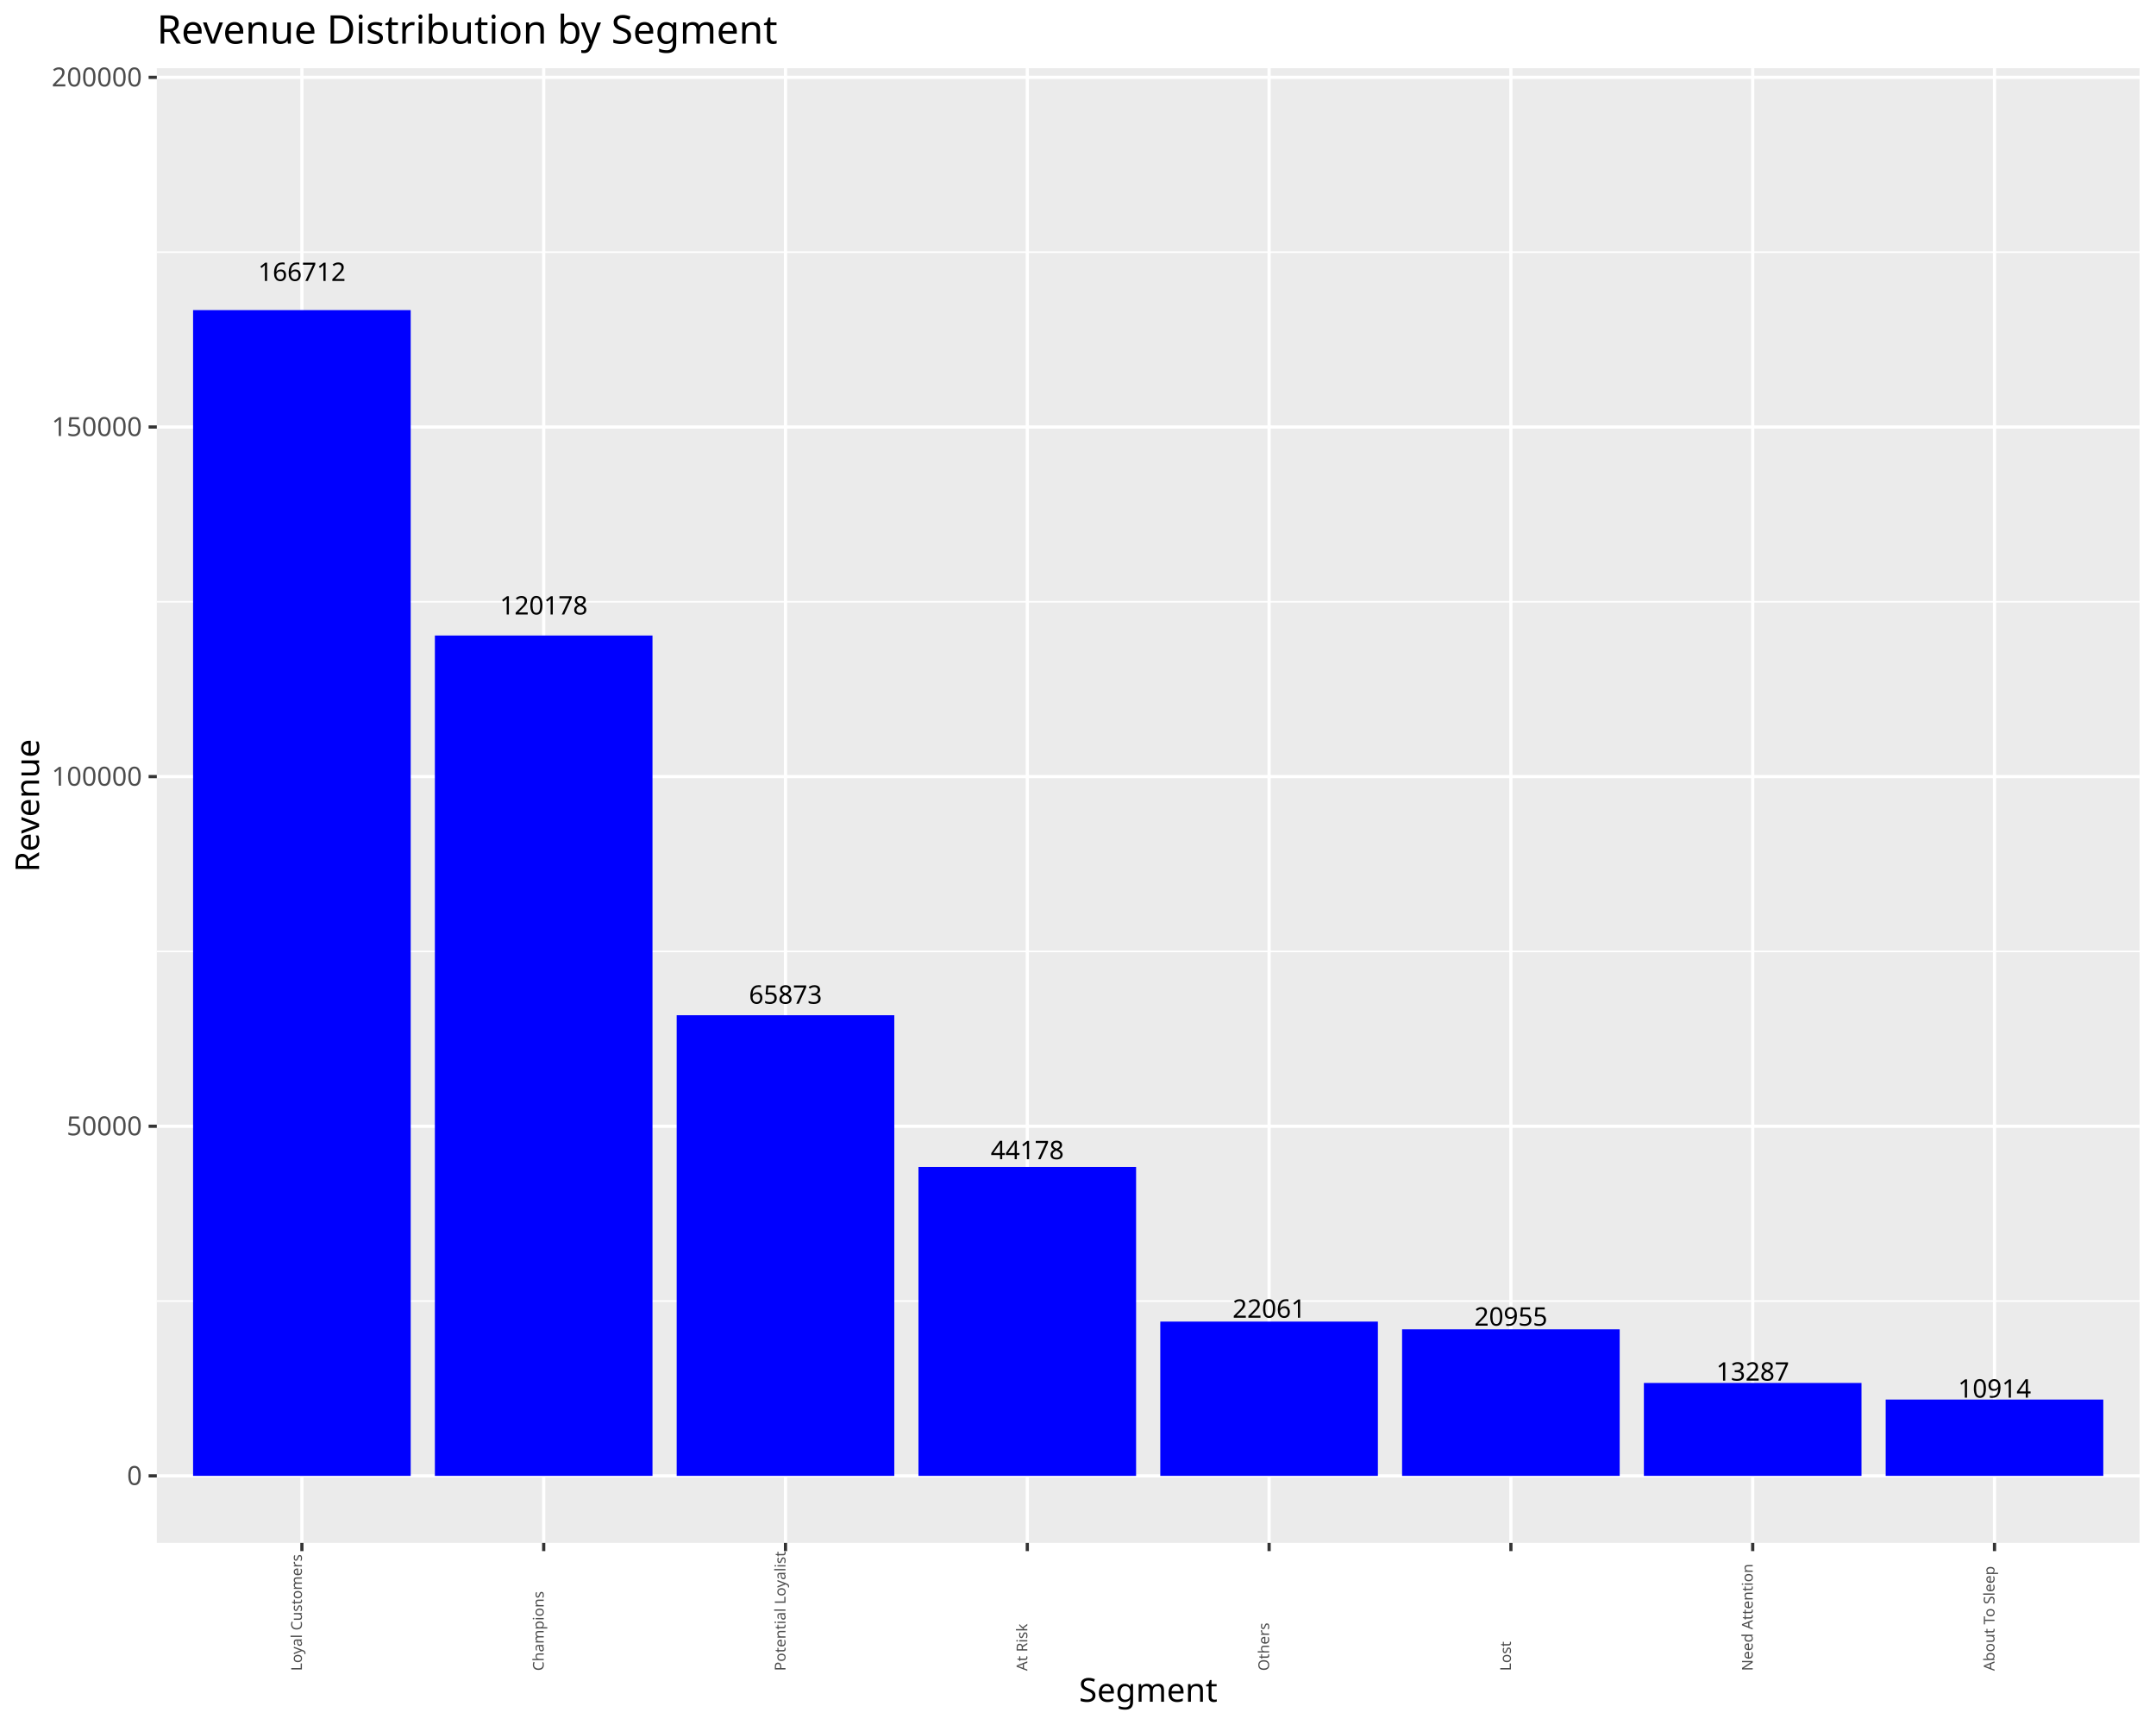
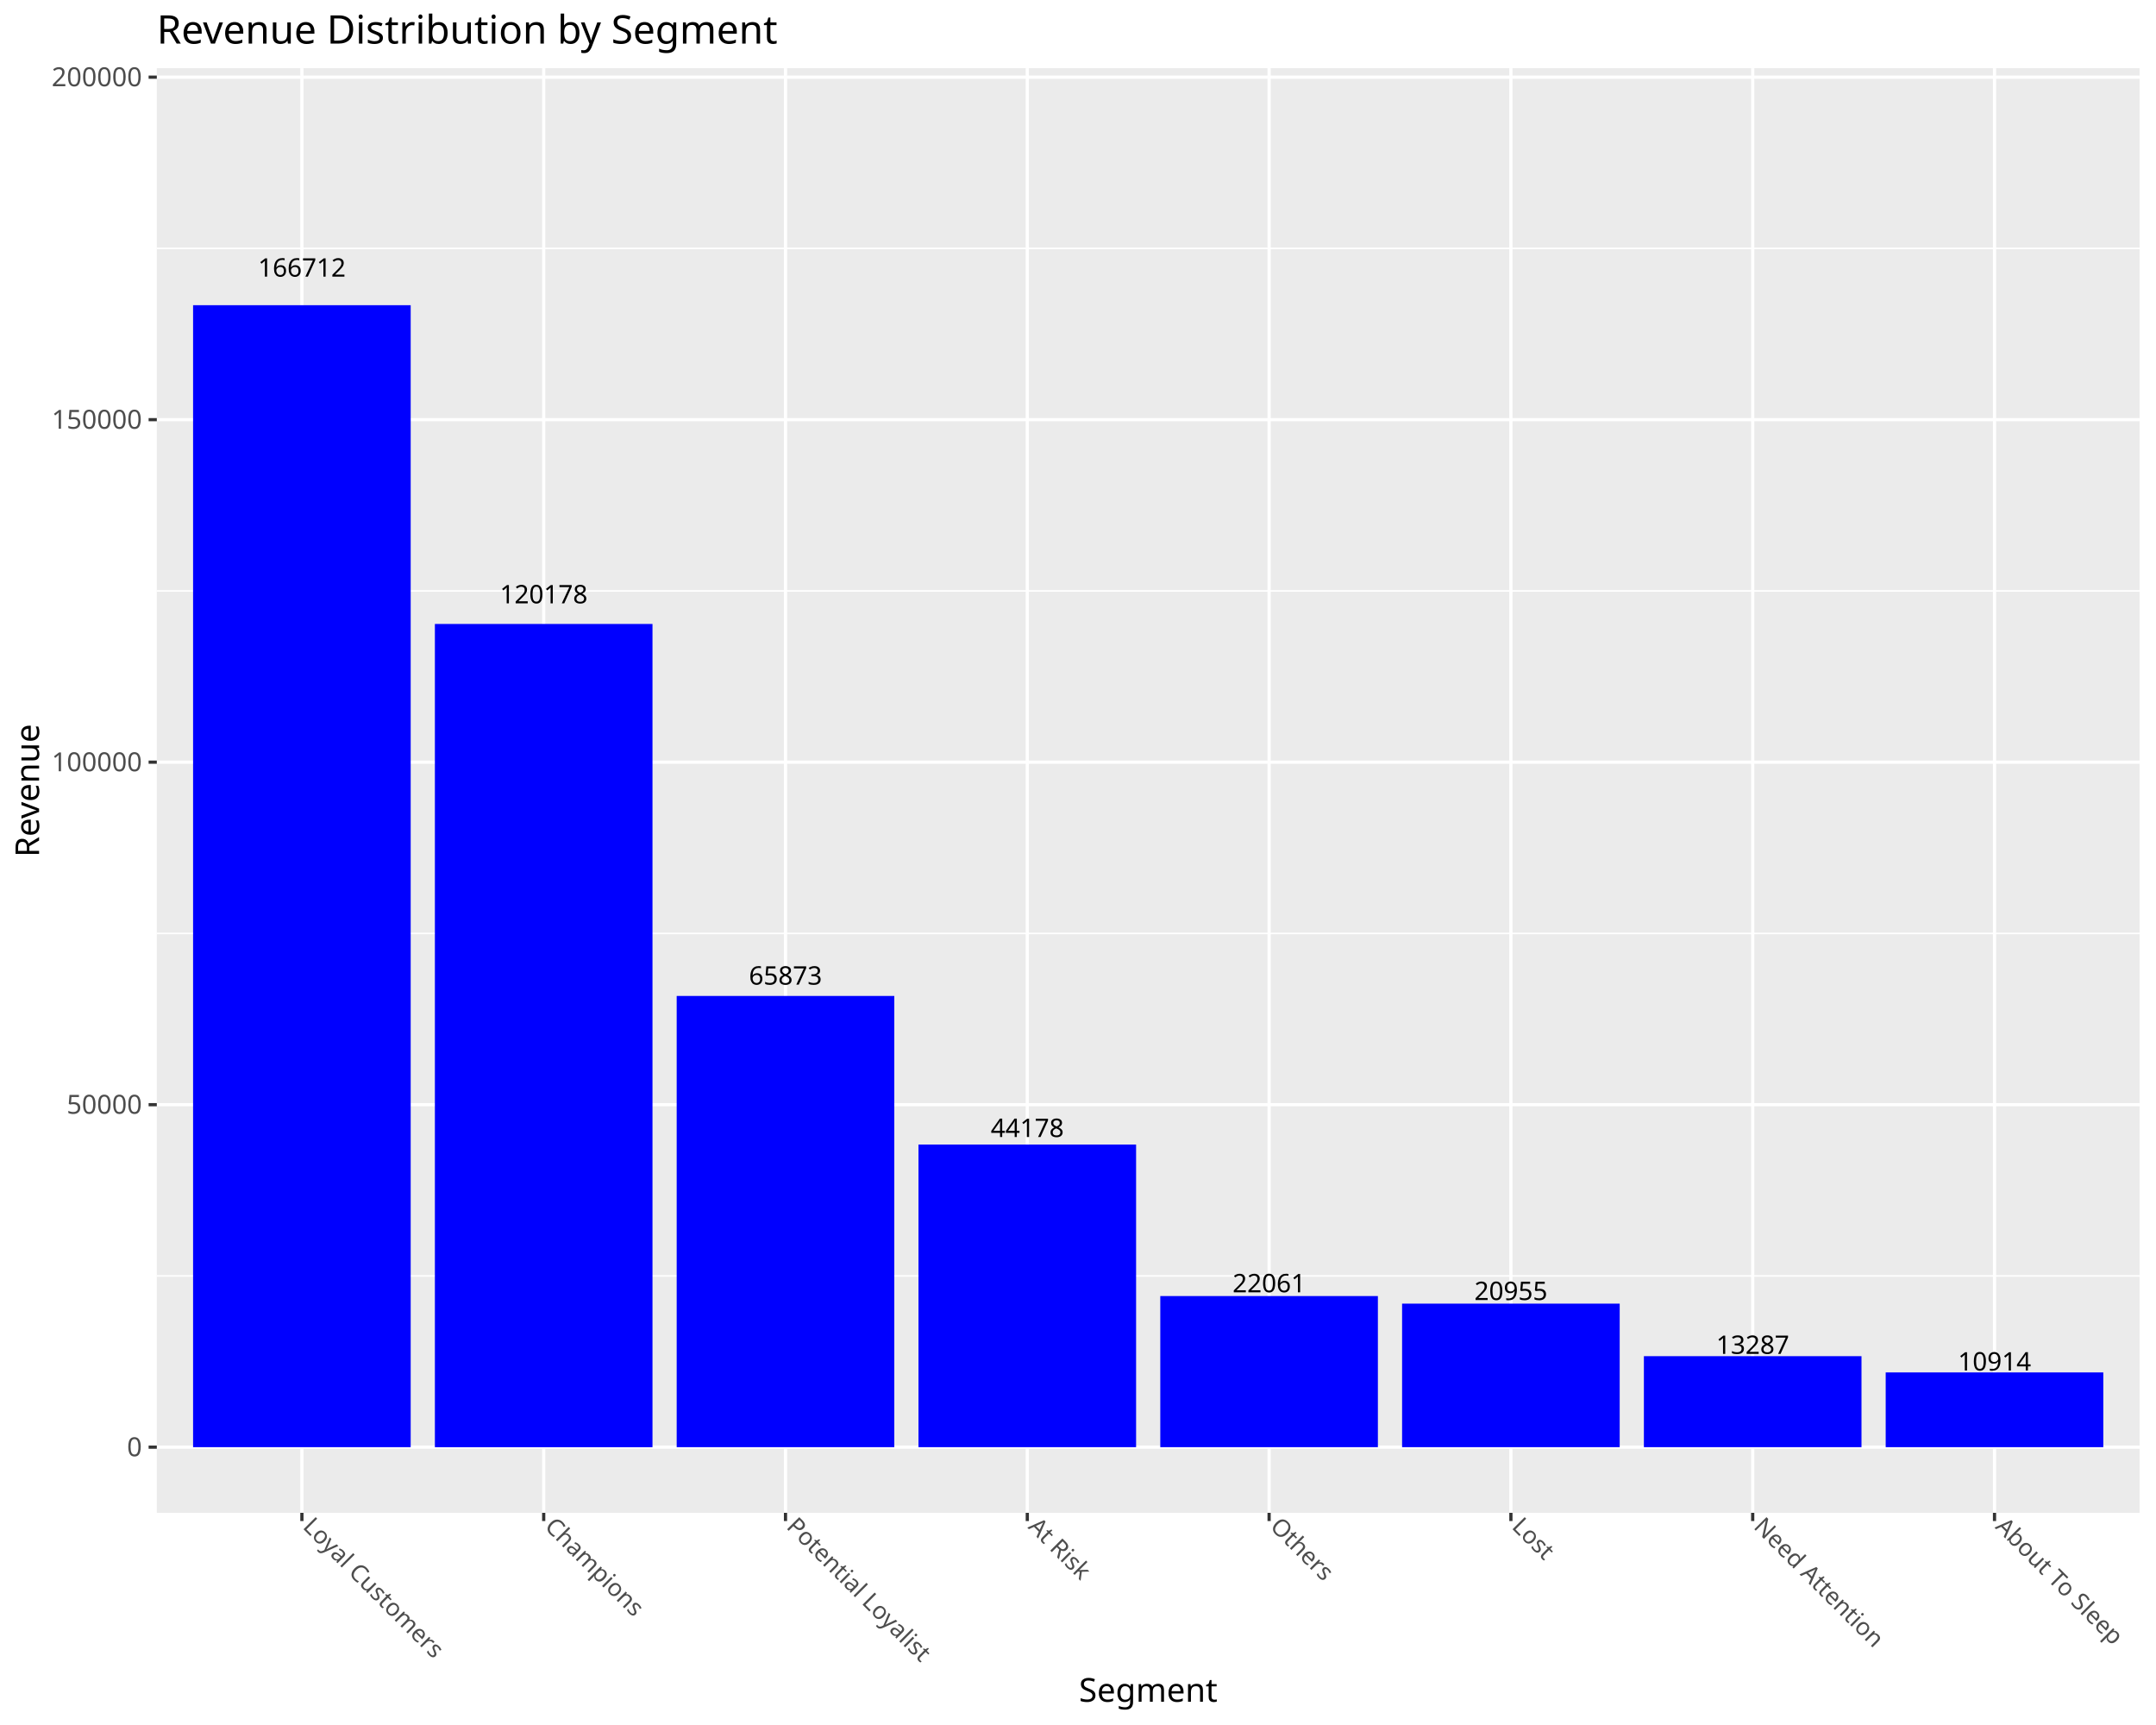
<svg xmlns="http://www.w3.org/2000/svg" class="svglite" data-engine-version="2.0" width="720.00pt" height="576.00pt" viewBox="0 0 720.00 576.00">
  <defs>
    <style type="text/css">
    .svglite line, .svglite polyline, .svglite polygon, .svglite path, .svglite rect, .svglite circle {
      fill: none;
      stroke: #000000;
      stroke-linecap: round;
      stroke-linejoin: round;
      stroke-miterlimit: 10.00;
    }
  </style>
  </defs>
  <rect width="100%" height="100%" style="stroke: none; fill: #FFFFFF;" />
  <defs>
    <clipPath id="cpMC4wMHw3MjAuMDB8MC4wMHw1NzYuMDA=">
      <rect x="0.00" y="0.00" width="720.00" height="576.00" />
    </clipPath>
  </defs>
  <g clip-path="url(#cpMC4wMHw3MjAuMDB8MC4wMHw1NzYuMDA=)">
    <rect x="0.00" y="0.00" width="720.00" height="576.00" style="stroke-width: 1.07; stroke: #FFFFFF; fill: #FFFFFF;" />
  </g>
  <defs>
-     <clipPath id="cpNTIuMzd8NzE0LjUyfDIyLjc4fDUxNS4xOQ==">
-       <rect x="52.37" y="22.78" width="662.15" height="492.41" />
+     <clipPath id="cpNTIuMzd8NzE0LjUyfDIyLjc4fDUwNS4xNg==">
+       <rect x="52.37" y="22.78" width="662.15" height="482.38" />
    </clipPath>
  </defs>
-   <g clip-path="url(#cpNTIuMzd8NzE0LjUyfDIyLjc4fDUxNS4xOQ==)">
-     <rect x="52.37" y="22.78" width="662.15" height="492.41" style="stroke-width: 1.07; stroke: none; fill: #EBEBEB;" />
-     <polyline points="52.37,434.44 714.52,434.44 " style="stroke-width: 0.53; stroke: #FFFFFF; stroke-linecap: butt;" />
-     <polyline points="52.37,317.69 714.52,317.69 " style="stroke-width: 0.53; stroke: #FFFFFF; stroke-linecap: butt;" />
-     <polyline points="52.37,200.95 714.52,200.95 " style="stroke-width: 0.53; stroke: #FFFFFF; stroke-linecap: butt;" />
-     <polyline points="52.37,84.20 714.52,84.20 " style="stroke-width: 0.53; stroke: #FFFFFF; stroke-linecap: butt;" />
-     <polyline points="52.37,492.81 714.52,492.81 " style="stroke-width: 1.07; stroke: #FFFFFF; stroke-linecap: butt;" />
-     <polyline points="52.37,376.07 714.52,376.07 " style="stroke-width: 1.07; stroke: #FFFFFF; stroke-linecap: butt;" />
-     <polyline points="52.37,259.32 714.52,259.32 " style="stroke-width: 1.07; stroke: #FFFFFF; stroke-linecap: butt;" />
-     <polyline points="52.37,142.58 714.52,142.58 " style="stroke-width: 1.07; stroke: #FFFFFF; stroke-linecap: butt;" />
-     <polyline points="52.37,25.83 714.52,25.83 " style="stroke-width: 1.07; stroke: #FFFFFF; stroke-linecap: butt;" />
-     <polyline points="100.82,515.19 100.82,22.78 " style="stroke-width: 1.07; stroke: #FFFFFF; stroke-linecap: butt;" />
-     <polyline points="181.57,515.19 181.57,22.78 " style="stroke-width: 1.07; stroke: #FFFFFF; stroke-linecap: butt;" />
-     <polyline points="262.32,515.19 262.32,22.78 " style="stroke-width: 1.07; stroke: #FFFFFF; stroke-linecap: butt;" />
-     <polyline points="343.07,515.19 343.07,22.78 " style="stroke-width: 1.07; stroke: #FFFFFF; stroke-linecap: butt;" />
-     <polyline points="423.82,515.19 423.82,22.78 " style="stroke-width: 1.07; stroke: #FFFFFF; stroke-linecap: butt;" />
-     <polyline points="504.57,515.19 504.57,22.78 " style="stroke-width: 1.07; stroke: #FFFFFF; stroke-linecap: butt;" />
-     <polyline points="585.32,515.19 585.32,22.78 " style="stroke-width: 1.07; stroke: #FFFFFF; stroke-linecap: butt;" />
-     <polyline points="666.07,515.19 666.07,22.78 " style="stroke-width: 1.07; stroke: #FFFFFF; stroke-linecap: butt;" />
-     <rect x="64.48" y="103.55" width="72.67" height="389.26" style="stroke-width: 1.07; stroke: none; stroke-linecap: butt; stroke-linejoin: miter; fill: #0000FF;" />
-     <rect x="306.73" y="389.66" width="72.67" height="103.15" style="stroke-width: 1.07; stroke: none; stroke-linecap: butt; stroke-linejoin: miter; fill: #0000FF;" />
-     <rect x="145.23" y="212.21" width="72.67" height="280.60" style="stroke-width: 1.07; stroke: none; stroke-linecap: butt; stroke-linejoin: miter; fill: #0000FF;" />
-     <rect x="548.98" y="461.79" width="72.67" height="31.02" style="stroke-width: 1.07; stroke: none; stroke-linecap: butt; stroke-linejoin: miter; fill: #0000FF;" />
-     <rect x="468.23" y="443.88" width="72.67" height="48.93" style="stroke-width: 1.07; stroke: none; stroke-linecap: butt; stroke-linejoin: miter; fill: #0000FF;" />
-     <rect x="225.98" y="339.00" width="72.67" height="153.81" style="stroke-width: 1.07; stroke: none; stroke-linecap: butt; stroke-linejoin: miter; fill: #0000FF;" />
-     <rect x="629.73" y="467.33" width="72.67" height="25.48" style="stroke-width: 1.07; stroke: none; stroke-linecap: butt; stroke-linejoin: miter; fill: #0000FF;" />
-     <rect x="387.48" y="441.30" width="72.67" height="51.51" style="stroke-width: 1.07; stroke: none; stroke-linecap: butt; stroke-linejoin: miter; fill: #0000FF;" />
-     <text x="100.82" y="93.82" text-anchor="middle" style="font-size: 8.54px; font-family: sans;" textLength="28.49px" lengthAdjust="spacingAndGlyphs">166712</text>
-     <text x="343.07" y="387.08" text-anchor="middle" style="font-size: 8.54px; font-family: sans;" textLength="23.74px" lengthAdjust="spacingAndGlyphs">44178</text>
-     <text x="181.57" y="205.19" text-anchor="middle" style="font-size: 8.54px; font-family: sans;" textLength="28.49px" lengthAdjust="spacingAndGlyphs">120178</text>
-     <text x="585.32" y="461.01" text-anchor="middle" style="font-size: 8.54px; font-family: sans;" textLength="23.74px" lengthAdjust="spacingAndGlyphs">13287</text>
-     <text x="504.57" y="442.66" text-anchor="middle" style="font-size: 8.54px; font-family: sans;" textLength="23.74px" lengthAdjust="spacingAndGlyphs">20955</text>
-     <text x="262.32" y="335.16" text-anchor="middle" style="font-size: 8.54px; font-family: sans;" textLength="23.74px" lengthAdjust="spacingAndGlyphs">65873</text>
-     <text x="666.07" y="466.69" text-anchor="middle" style="font-size: 8.54px; font-family: sans;" textLength="23.74px" lengthAdjust="spacingAndGlyphs">10914</text>
-     <text x="423.82" y="440.01" text-anchor="middle" style="font-size: 8.54px; font-family: sans;" textLength="23.74px" lengthAdjust="spacingAndGlyphs">22061</text>
+   <g clip-path="url(#cpNTIuMzd8NzE0LjUyfDIyLjc4fDUwNS4xNg==)">
+     <rect x="52.37" y="22.78" width="662.15" height="482.38" style="stroke-width: 1.07; stroke: none; fill: #EBEBEB;" />
+     <polyline points="52.37,426.05 714.52,426.05 " style="stroke-width: 0.53; stroke: #FFFFFF; stroke-linecap: butt;" />
+     <polyline points="52.37,311.68 714.52,311.68 " style="stroke-width: 0.53; stroke: #FFFFFF; stroke-linecap: butt;" />
+     <polyline points="52.37,197.32 714.52,197.32 " style="stroke-width: 0.53; stroke: #FFFFFF; stroke-linecap: butt;" />
+     <polyline points="52.37,82.95 714.52,82.95 " style="stroke-width: 0.53; stroke: #FFFFFF; stroke-linecap: butt;" />
+     <polyline points="52.37,483.23 714.52,483.23 " style="stroke-width: 1.07; stroke: #FFFFFF; stroke-linecap: butt;" />
+     <polyline points="52.37,368.87 714.52,368.87 " style="stroke-width: 1.07; stroke: #FFFFFF; stroke-linecap: butt;" />
+     <polyline points="52.37,254.50 714.52,254.50 " style="stroke-width: 1.07; stroke: #FFFFFF; stroke-linecap: butt;" />
+     <polyline points="52.37,140.13 714.52,140.13 " style="stroke-width: 1.07; stroke: #FFFFFF; stroke-linecap: butt;" />
+     <polyline points="52.37,25.77 714.52,25.77 " style="stroke-width: 1.07; stroke: #FFFFFF; stroke-linecap: butt;" />
+     <polyline points="100.82,505.16 100.82,22.78 " style="stroke-width: 1.07; stroke: #FFFFFF; stroke-linecap: butt;" />
+     <polyline points="181.57,505.16 181.57,22.78 " style="stroke-width: 1.07; stroke: #FFFFFF; stroke-linecap: butt;" />
+     <polyline points="262.32,505.16 262.32,22.78 " style="stroke-width: 1.07; stroke: #FFFFFF; stroke-linecap: butt;" />
+     <polyline points="343.07,505.16 343.07,22.78 " style="stroke-width: 1.07; stroke: #FFFFFF; stroke-linecap: butt;" />
+     <polyline points="423.82,505.16 423.82,22.78 " style="stroke-width: 1.07; stroke: #FFFFFF; stroke-linecap: butt;" />
+     <polyline points="504.57,505.16 504.57,22.78 " style="stroke-width: 1.07; stroke: #FFFFFF; stroke-linecap: butt;" />
+     <polyline points="585.32,505.16 585.32,22.78 " style="stroke-width: 1.07; stroke: #FFFFFF; stroke-linecap: butt;" />
+     <polyline points="666.07,505.16 666.07,22.78 " style="stroke-width: 1.07; stroke: #FFFFFF; stroke-linecap: butt;" />
+     <rect x="64.48" y="101.91" width="72.67" height="381.32" style="stroke-width: 1.07; stroke: none; stroke-linecap: butt; stroke-linejoin: miter; fill: #0000FF;" />
+     <rect x="306.73" y="382.18" width="72.67" height="101.05" style="stroke-width: 1.07; stroke: none; stroke-linecap: butt; stroke-linejoin: miter; fill: #0000FF;" />
+     <rect x="145.23" y="208.35" width="72.67" height="274.89" style="stroke-width: 1.07; stroke: none; stroke-linecap: butt; stroke-linejoin: miter; fill: #0000FF;" />
+     <rect x="548.98" y="452.84" width="72.67" height="30.39" style="stroke-width: 1.07; stroke: none; stroke-linecap: butt; stroke-linejoin: miter; fill: #0000FF;" />
+     <rect x="468.23" y="435.30" width="72.67" height="47.93" style="stroke-width: 1.07; stroke: none; stroke-linecap: butt; stroke-linejoin: miter; fill: #0000FF;" />
+     <rect x="225.98" y="332.56" width="72.67" height="150.67" style="stroke-width: 1.07; stroke: none; stroke-linecap: butt; stroke-linejoin: miter; fill: #0000FF;" />
+     <rect x="629.73" y="458.27" width="72.67" height="24.96" style="stroke-width: 1.07; stroke: none; stroke-linecap: butt; stroke-linejoin: miter; fill: #0000FF;" />
+     <rect x="387.48" y="432.77" width="72.67" height="50.46" style="stroke-width: 1.07; stroke: none; stroke-linecap: butt; stroke-linejoin: miter; fill: #0000FF;" />
+     <text x="100.82" y="92.38" text-anchor="middle" style="font-size: 8.54px; font-family: sans;" textLength="28.49px" lengthAdjust="spacingAndGlyphs">166712</text>
+     <text x="343.07" y="379.66" text-anchor="middle" style="font-size: 8.54px; font-family: sans;" textLength="23.74px" lengthAdjust="spacingAndGlyphs">44178</text>
+     <text x="181.57" y="201.47" text-anchor="middle" style="font-size: 8.54px; font-family: sans;" textLength="28.49px" lengthAdjust="spacingAndGlyphs">120178</text>
+     <text x="585.32" y="452.08" text-anchor="middle" style="font-size: 8.54px; font-family: sans;" textLength="23.74px" lengthAdjust="spacingAndGlyphs">13287</text>
+     <text x="504.57" y="434.10" text-anchor="middle" style="font-size: 8.54px; font-family: sans;" textLength="23.74px" lengthAdjust="spacingAndGlyphs">20955</text>
+     <text x="262.32" y="328.79" text-anchor="middle" style="font-size: 8.54px; font-family: sans;" textLength="23.74px" lengthAdjust="spacingAndGlyphs">65873</text>
+     <text x="666.07" y="457.64" text-anchor="middle" style="font-size: 8.54px; font-family: sans;" textLength="23.74px" lengthAdjust="spacingAndGlyphs">10914</text>
+     <text x="423.82" y="431.51" text-anchor="middle" style="font-size: 8.54px; font-family: sans;" textLength="23.74px" lengthAdjust="spacingAndGlyphs">22061</text>
  </g>
  <g clip-path="url(#cpMC4wMHw3MjAuMDB8MC4wMHw1NzYuMDA=)">
-     <text x="47.44" y="495.84" text-anchor="end" style="font-size: 8.80px; fill: #4D4D4D; font-family: sans;" textLength="4.89px" lengthAdjust="spacingAndGlyphs">0</text>
-     <text x="47.44" y="379.09" text-anchor="end" style="font-size: 8.80px; fill: #4D4D4D; font-family: sans;" textLength="24.47px" lengthAdjust="spacingAndGlyphs">50000</text>
-     <text x="47.44" y="262.35" text-anchor="end" style="font-size: 8.80px; fill: #4D4D4D; font-family: sans;" textLength="29.37px" lengthAdjust="spacingAndGlyphs">100000</text>
-     <text x="47.44" y="145.60" text-anchor="end" style="font-size: 8.80px; fill: #4D4D4D; font-family: sans;" textLength="29.37px" lengthAdjust="spacingAndGlyphs">150000</text>
-     <text x="47.44" y="28.86" text-anchor="end" style="font-size: 8.80px; fill: #4D4D4D; font-family: sans;" textLength="29.37px" lengthAdjust="spacingAndGlyphs">200000</text>
-     <polyline points="49.63,492.81 52.37,492.81 " style="stroke-width: 1.07; stroke: #333333; stroke-linecap: butt;" />
-     <polyline points="49.63,376.07 52.37,376.07 " style="stroke-width: 1.07; stroke: #333333; stroke-linecap: butt;" />
-     <polyline points="49.63,259.32 52.37,259.32 " style="stroke-width: 1.07; stroke: #333333; stroke-linecap: butt;" />
-     <polyline points="49.63,142.58 52.37,142.58 " style="stroke-width: 1.07; stroke: #333333; stroke-linecap: butt;" />
-     <polyline points="49.63,25.83 52.37,25.83 " style="stroke-width: 1.07; stroke: #333333; stroke-linecap: butt;" />
-     <polyline points="100.82,517.93 100.82,515.19 " style="stroke-width: 1.07; stroke: #333333; stroke-linecap: butt;" />
-     <polyline points="181.57,517.93 181.57,515.19 " style="stroke-width: 1.07; stroke: #333333; stroke-linecap: butt;" />
-     <polyline points="262.32,517.93 262.32,515.19 " style="stroke-width: 1.07; stroke: #333333; stroke-linecap: butt;" />
-     <polyline points="343.07,517.93 343.07,515.19 " style="stroke-width: 1.07; stroke: #333333; stroke-linecap: butt;" />
-     <polyline points="423.82,517.93 423.82,515.19 " style="stroke-width: 1.07; stroke: #333333; stroke-linecap: butt;" />
-     <polyline points="504.57,517.93 504.57,515.19 " style="stroke-width: 1.07; stroke: #333333; stroke-linecap: butt;" />
-     <polyline points="585.32,517.93 585.32,515.19 " style="stroke-width: 1.07; stroke: #333333; stroke-linecap: butt;" />
-     <polyline points="666.07,517.93 666.07,515.19 " style="stroke-width: 1.07; stroke: #333333; stroke-linecap: butt;" />
-     <text transform="translate(100.82,557.93) rotate(-90)" style="font-size: 5.00px; fill: #4D4D4D; font-family: sans;" textLength="37.52px" lengthAdjust="spacingAndGlyphs">Loyal Customers</text>
-     <text transform="translate(181.57,557.93) rotate(-90)" style="font-size: 5.00px; fill: #4D4D4D; font-family: sans;" textLength="25.30px" lengthAdjust="spacingAndGlyphs">Champions</text>
-     <text transform="translate(262.32,557.93) rotate(-90)" style="font-size: 5.00px; fill: #4D4D4D; font-family: sans;" textLength="37.80px" lengthAdjust="spacingAndGlyphs">Potential Loyalist</text>
-     <text transform="translate(343.07,557.93) rotate(-90)" style="font-size: 5.00px; fill: #4D4D4D; font-family: sans;" textLength="15.84px" lengthAdjust="spacingAndGlyphs">At Risk</text>
-     <text transform="translate(423.82,557.93) rotate(-90)" style="font-size: 5.00px; fill: #4D4D4D; font-family: sans;" textLength="15.01px" lengthAdjust="spacingAndGlyphs">Others</text>
-     <text transform="translate(504.57,557.93) rotate(-90)" style="font-size: 5.00px; fill: #4D4D4D; font-family: sans;" textLength="9.45px" lengthAdjust="spacingAndGlyphs">Lost</text>
-     <text transform="translate(585.32,557.93) rotate(-90)" style="font-size: 5.00px; fill: #4D4D4D; font-family: sans;" textLength="33.08px" lengthAdjust="spacingAndGlyphs">Need Attention</text>
-     <text transform="translate(666.07,557.93) rotate(-90)" style="font-size: 5.00px; fill: #4D4D4D; font-family: sans;" textLength="34.47px" lengthAdjust="spacingAndGlyphs">About To Sleep</text>
+     <text x="47.44" y="486.26" text-anchor="end" style="font-size: 8.80px; fill: #4D4D4D; font-family: sans;" textLength="4.89px" lengthAdjust="spacingAndGlyphs">0</text>
+     <text x="47.44" y="371.89" text-anchor="end" style="font-size: 8.80px; fill: #4D4D4D; font-family: sans;" textLength="24.47px" lengthAdjust="spacingAndGlyphs">50000</text>
+     <text x="47.44" y="257.53" text-anchor="end" style="font-size: 8.80px; fill: #4D4D4D; font-family: sans;" textLength="29.37px" lengthAdjust="spacingAndGlyphs">100000</text>
+     <text x="47.44" y="143.16" text-anchor="end" style="font-size: 8.80px; fill: #4D4D4D; font-family: sans;" textLength="29.37px" lengthAdjust="spacingAndGlyphs">150000</text>
+     <text x="47.44" y="28.80" text-anchor="end" style="font-size: 8.80px; fill: #4D4D4D; font-family: sans;" textLength="29.37px" lengthAdjust="spacingAndGlyphs">200000</text>
+     <polyline points="49.63,483.23 52.37,483.23 " style="stroke-width: 1.07; stroke: #333333; stroke-linecap: butt;" />
+     <polyline points="49.63,368.87 52.37,368.87 " style="stroke-width: 1.07; stroke: #333333; stroke-linecap: butt;" />
+     <polyline points="49.63,254.50 52.37,254.50 " style="stroke-width: 1.07; stroke: #333333; stroke-linecap: butt;" />
+     <polyline points="49.63,140.13 52.37,140.13 " style="stroke-width: 1.07; stroke: #333333; stroke-linecap: butt;" />
+     <polyline points="49.63,25.77 52.37,25.77 " style="stroke-width: 1.07; stroke: #333333; stroke-linecap: butt;" />
+     <polyline points="100.82,507.90 100.82,505.16 " style="stroke-width: 1.07; stroke: #333333; stroke-linecap: butt;" />
+     <polyline points="181.57,507.90 181.57,505.16 " style="stroke-width: 1.07; stroke: #333333; stroke-linecap: butt;" />
+     <polyline points="262.32,507.90 262.32,505.16 " style="stroke-width: 1.07; stroke: #333333; stroke-linecap: butt;" />
+     <polyline points="343.07,507.90 343.07,505.16 " style="stroke-width: 1.07; stroke: #333333; stroke-linecap: butt;" />
+     <polyline points="423.82,507.90 423.82,505.16 " style="stroke-width: 1.07; stroke: #333333; stroke-linecap: butt;" />
+     <polyline points="504.57,507.90 504.57,505.16 " style="stroke-width: 1.07; stroke: #333333; stroke-linecap: butt;" />
+     <polyline points="585.32,507.90 585.32,505.16 " style="stroke-width: 1.07; stroke: #333333; stroke-linecap: butt;" />
+     <polyline points="666.07,507.90 666.07,505.16 " style="stroke-width: 1.07; stroke: #333333; stroke-linecap: butt;" />
+     <text transform="translate(100.82,510.09) rotate(-315)" style="font-size: 8.00px; fill: #4D4D4D; font-family: sans;" textLength="60.04px" lengthAdjust="spacingAndGlyphs">Loyal Customers</text>
+     <text transform="translate(181.57,510.09) rotate(-315)" style="font-size: 8.00px; fill: #4D4D4D; font-family: sans;" textLength="40.47px" lengthAdjust="spacingAndGlyphs">Champions</text>
+     <text transform="translate(262.32,510.09) rotate(-315)" style="font-size: 8.00px; fill: #4D4D4D; font-family: sans;" textLength="60.48px" lengthAdjust="spacingAndGlyphs">Potential Loyalist</text>
+     <text transform="translate(343.07,510.09) rotate(-315)" style="font-size: 8.00px; fill: #4D4D4D; font-family: sans;" textLength="25.34px" lengthAdjust="spacingAndGlyphs">At Risk</text>
+     <text transform="translate(423.82,510.09) rotate(-315)" style="font-size: 8.00px; fill: #4D4D4D; font-family: sans;" textLength="24.01px" lengthAdjust="spacingAndGlyphs">Others</text>
+     <text transform="translate(504.57,510.09) rotate(-315)" style="font-size: 8.00px; fill: #4D4D4D; font-family: sans;" textLength="15.12px" lengthAdjust="spacingAndGlyphs">Lost</text>
+     <text transform="translate(585.32,510.09) rotate(-315)" style="font-size: 8.00px; fill: #4D4D4D; font-family: sans;" textLength="52.93px" lengthAdjust="spacingAndGlyphs">Need Attention</text>
+     <text transform="translate(666.07,510.09) rotate(-315)" style="font-size: 8.00px; fill: #4D4D4D; font-family: sans;" textLength="55.15px" lengthAdjust="spacingAndGlyphs">About To Sleep</text>
    <text x="383.45" y="568.24" text-anchor="middle" style="font-size: 11.00px; font-family: sans;" textLength="44.04px" lengthAdjust="spacingAndGlyphs">Segment</text>
-     <text transform="translate(13.05,268.99) rotate(-90)" text-anchor="middle" style="font-size: 11.00px; font-family: sans;" textLength="44.04px" lengthAdjust="spacingAndGlyphs">Revenue</text>
+     <text transform="translate(13.05,263.97) rotate(-90)" text-anchor="middle" style="font-size: 11.00px; font-family: sans;" textLength="44.04px" lengthAdjust="spacingAndGlyphs">Revenue</text>
    <text x="52.37" y="14.56" style="font-size: 13.20px; font-family: sans;" textLength="200.34px" lengthAdjust="spacingAndGlyphs">Revenue  Distribution by Segment</text>
  </g>
</svg>
